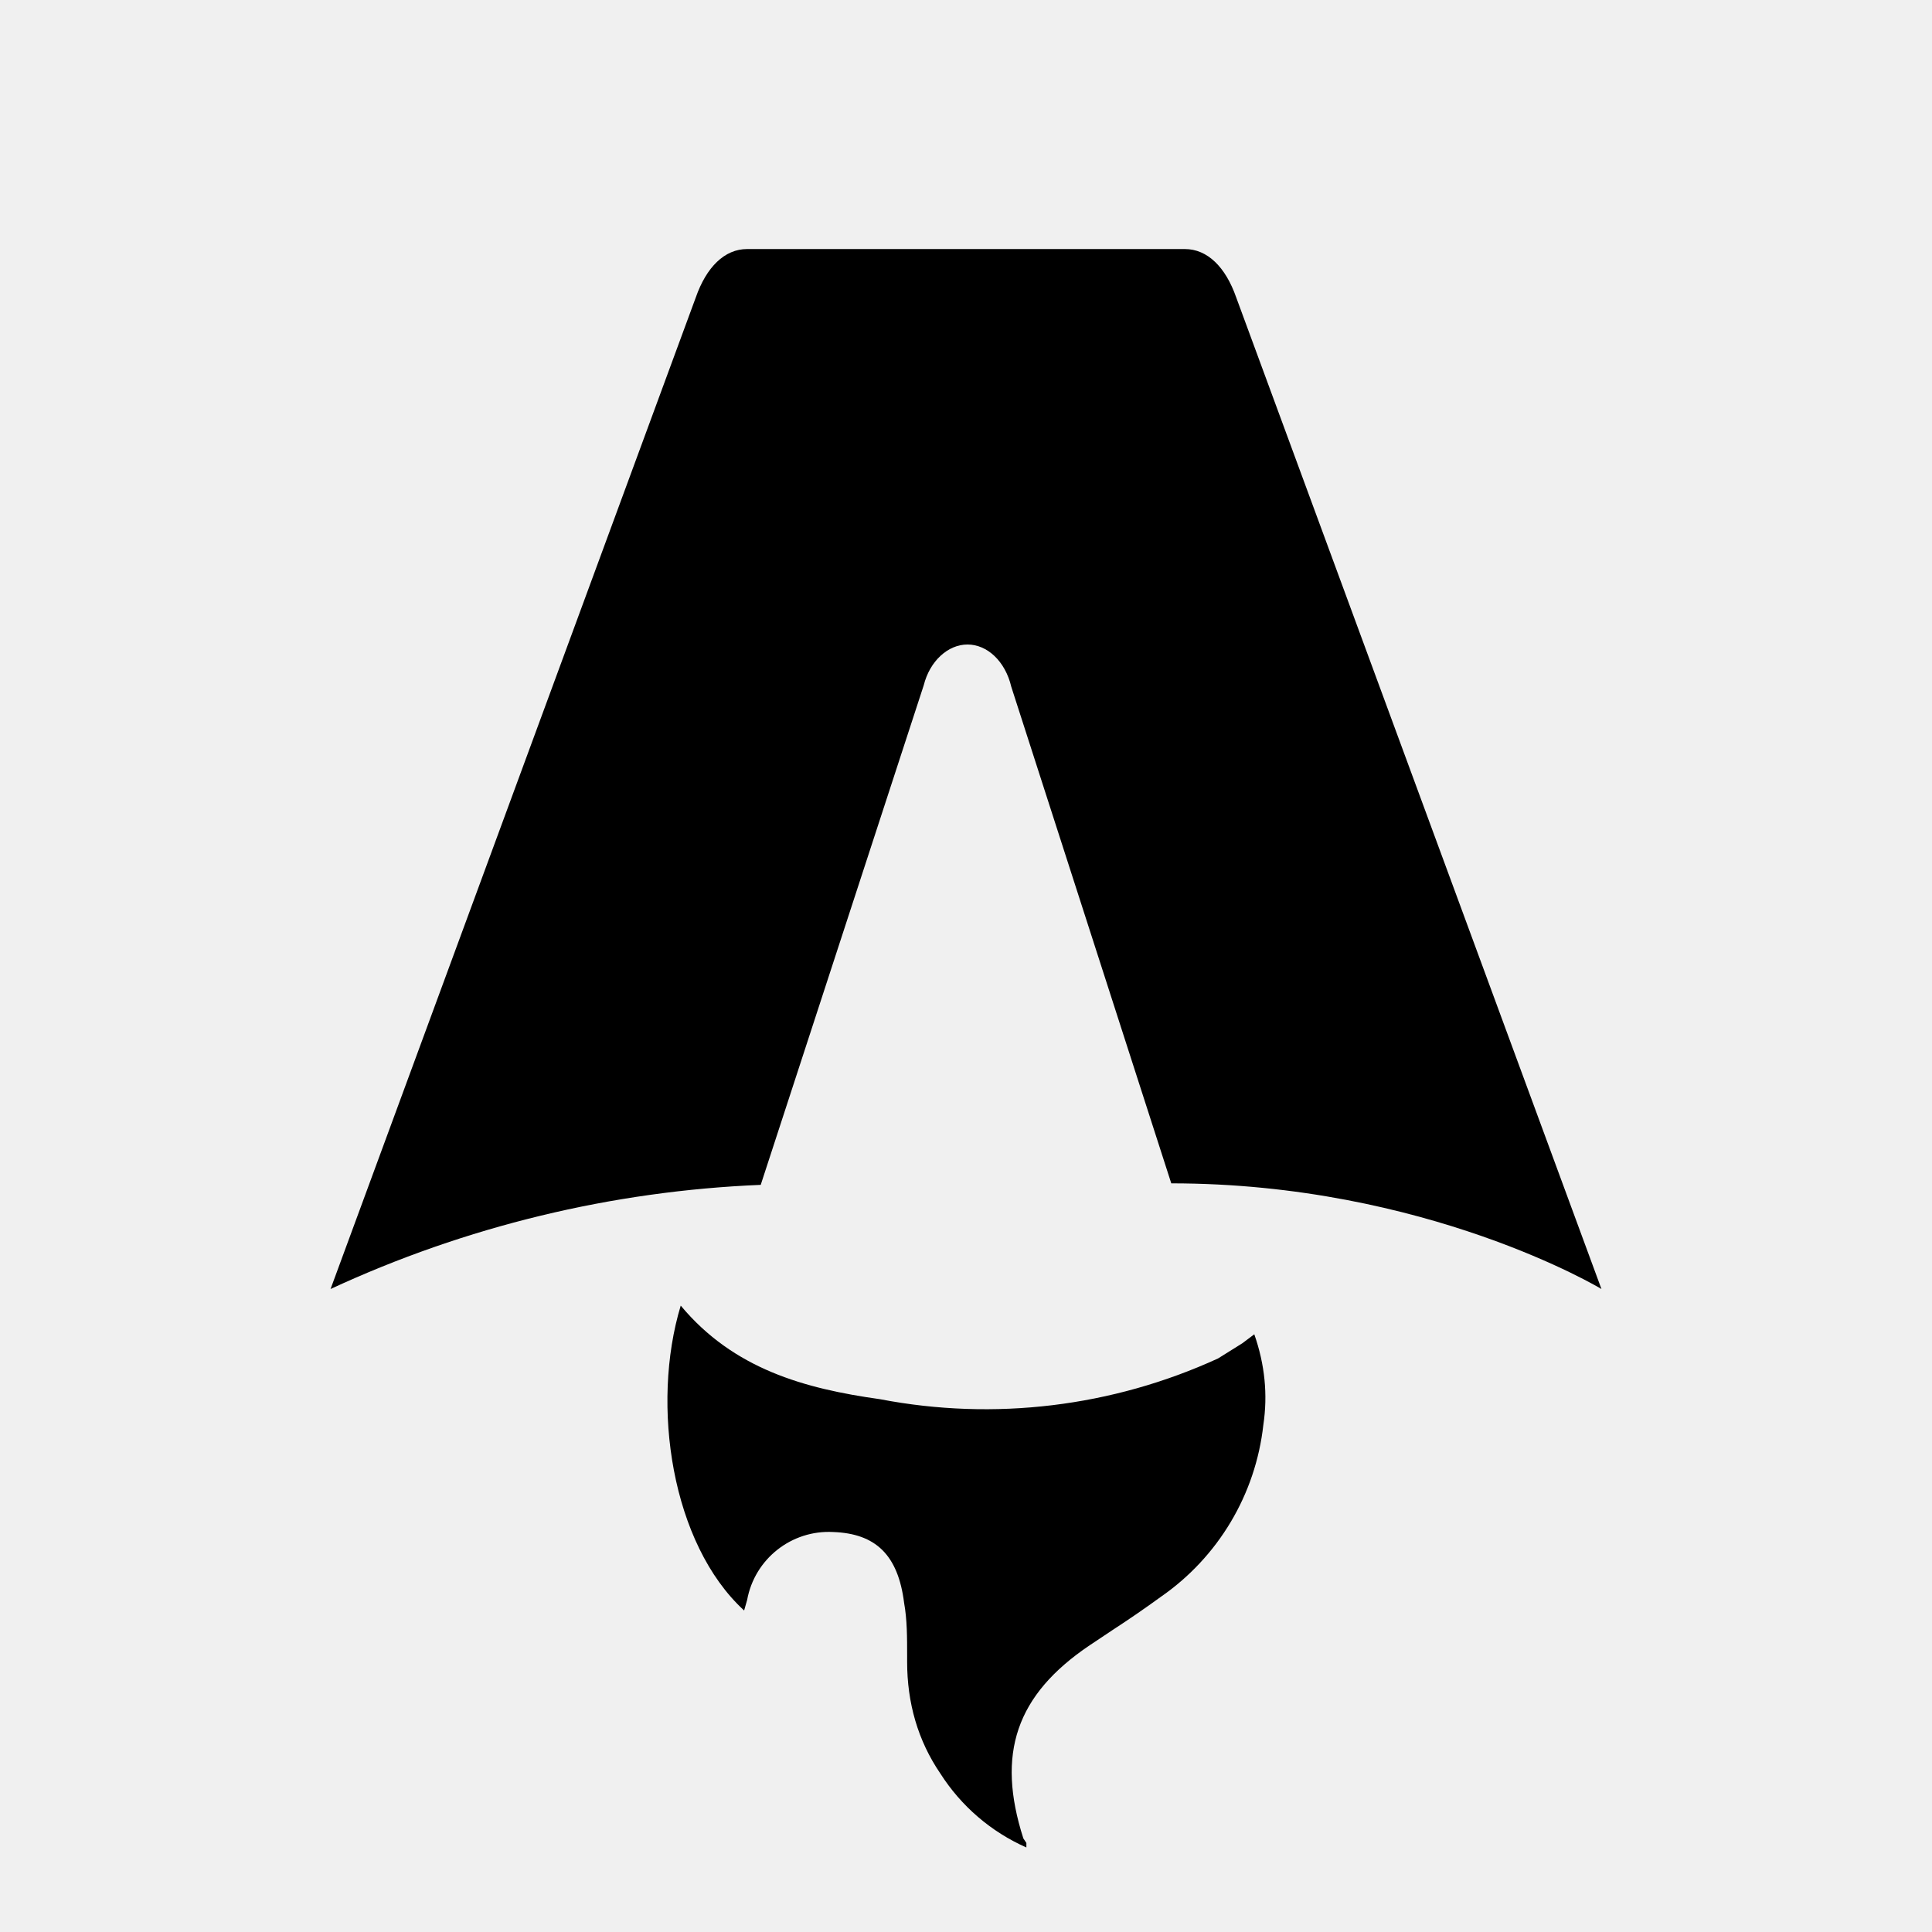
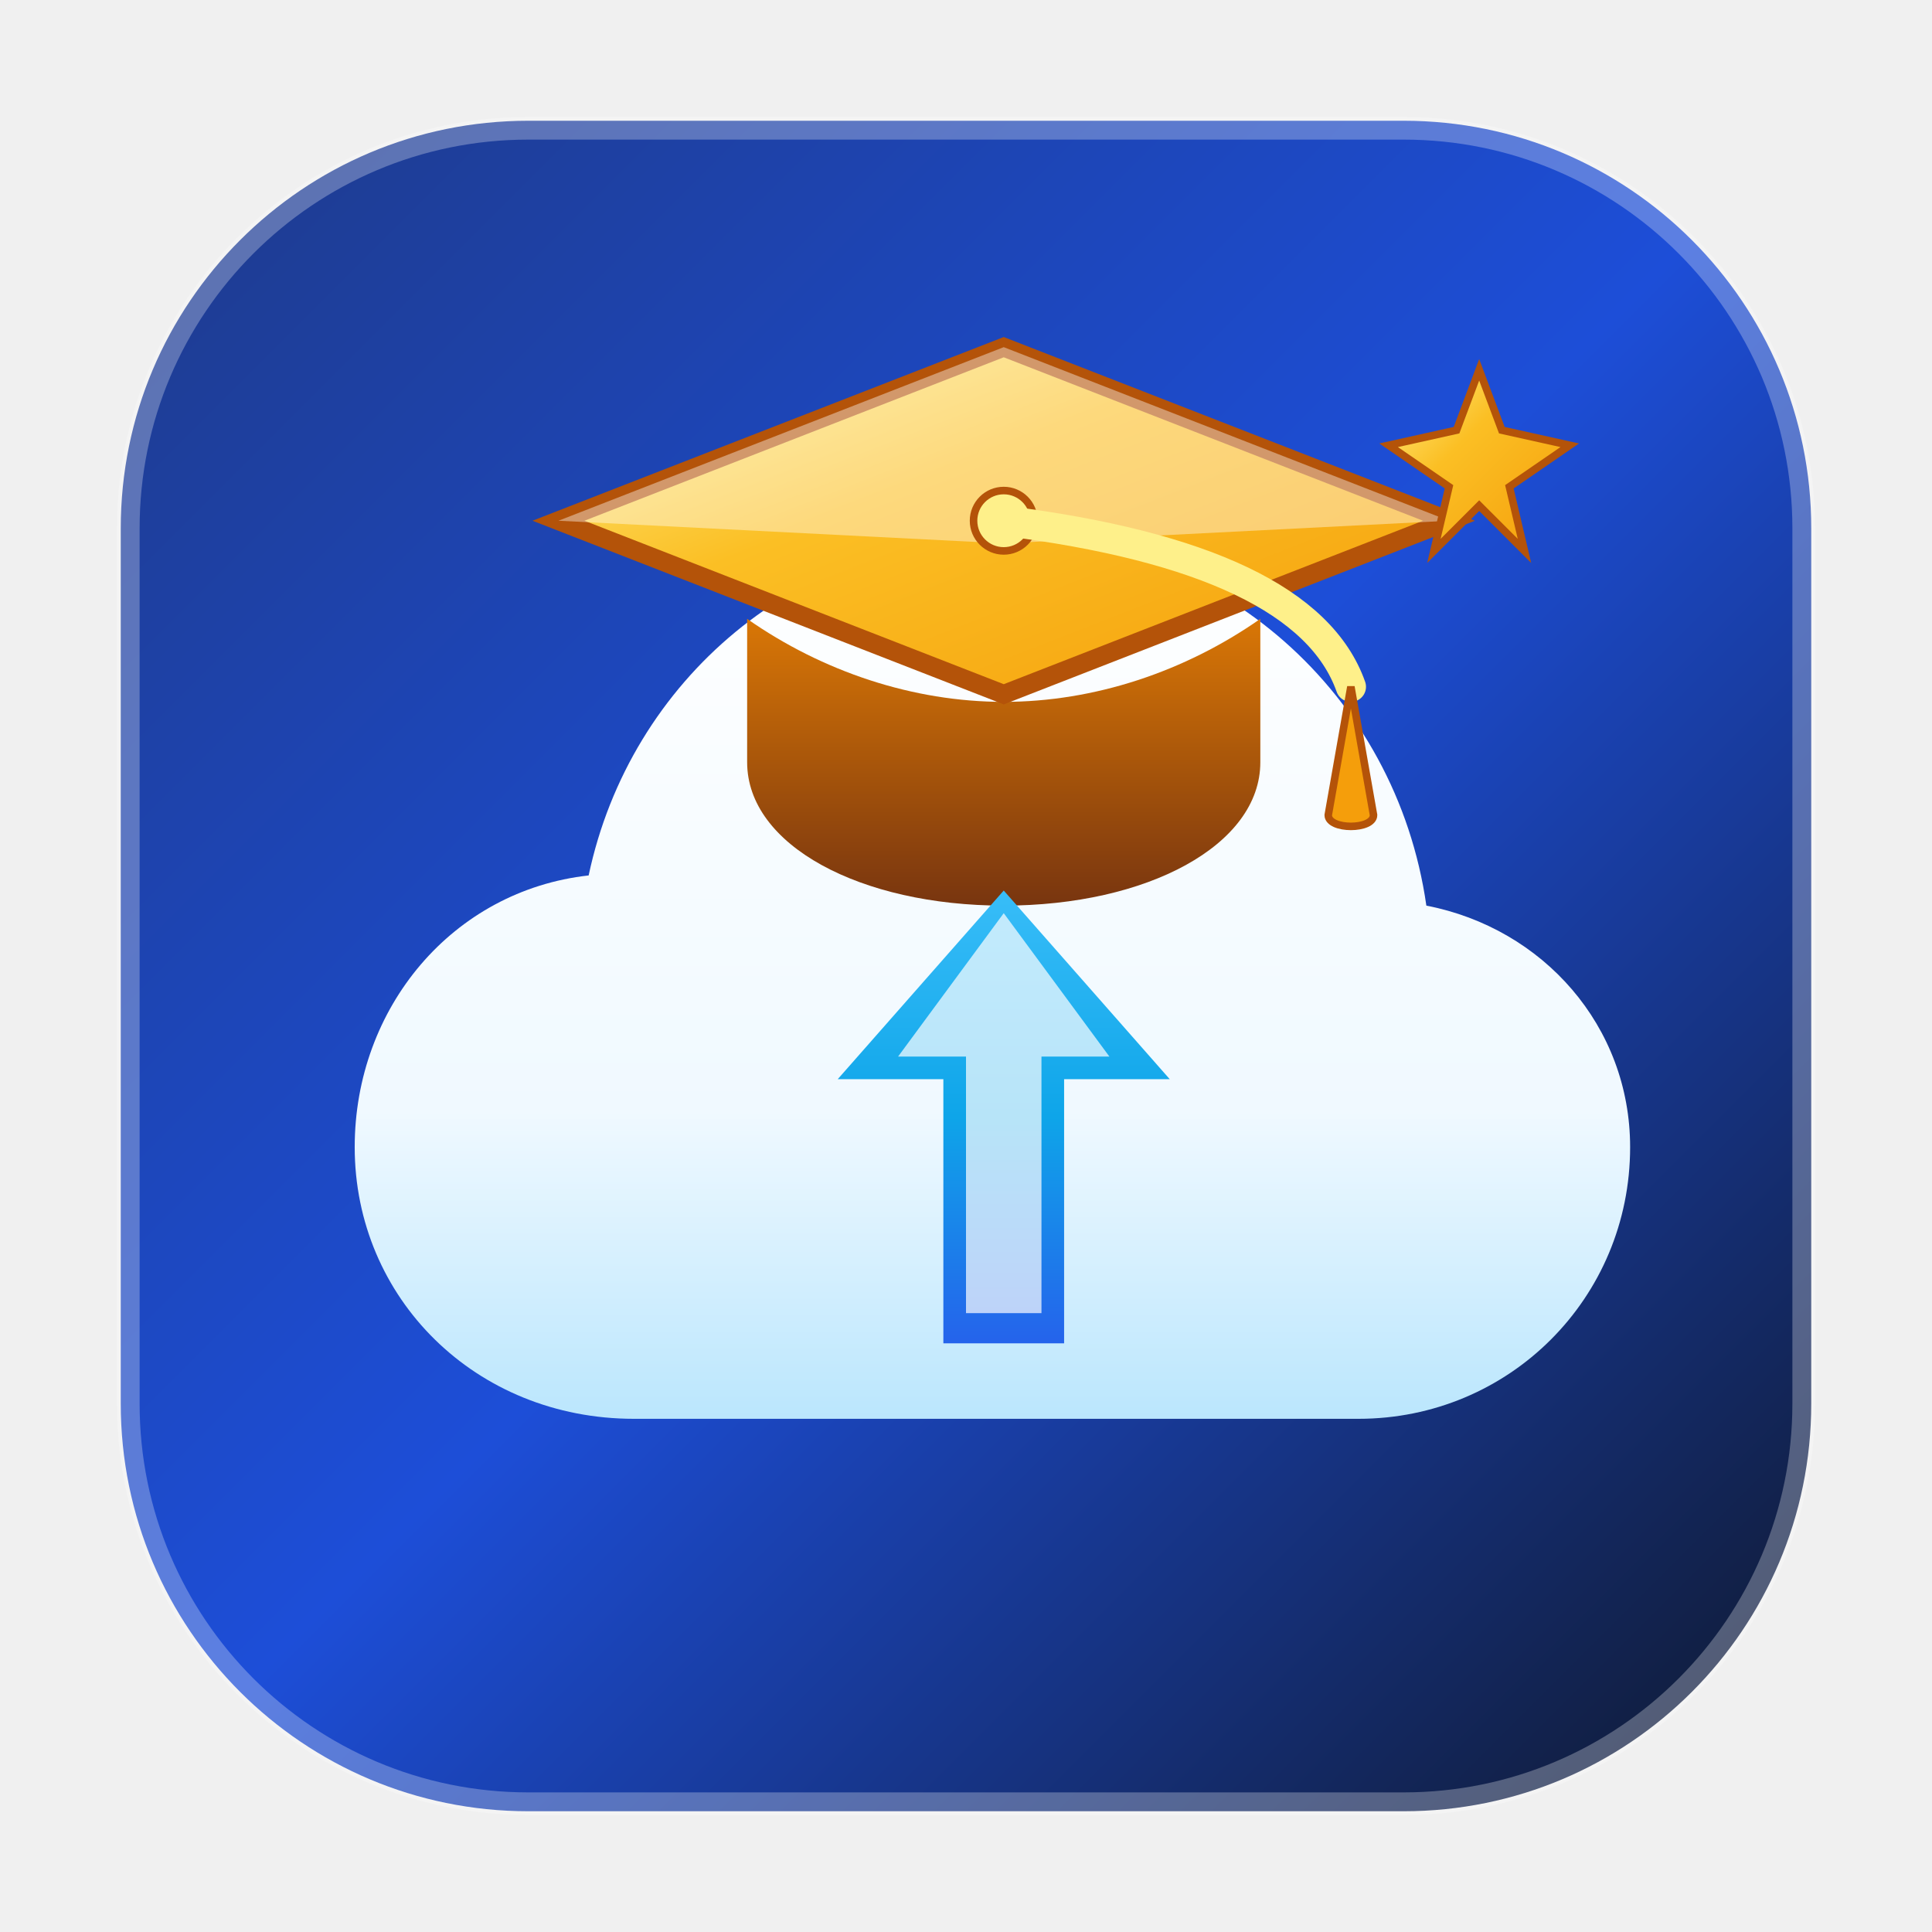
- <svg xmlns="http://www.w3.org/2000/svg" fill="none" viewBox="0 0 128 128">
-   <path d="M50.4 78.5a75.1 75.1 0 0 0-28.5 6.9l24.2-65.7c.7-2 1.9-3.2 3.4-3.2h29c1.5 0 2.7 1.2 3.4 3.2l24.2 65.7s-11.6-7-28.5-7L67 45.5c-.4-1.7-1.6-2.8-2.9-2.8-1.3 0-2.5 1.1-2.9 2.7L50.4 78.5Zm-1.1 28.2Zm-4.2-20.2c-2 6.6-.6 15.8 4.2 20.2a17.5 17.5 0 0 1 .2-.7 5.5 5.5 0 0 1 5.7-4.5c2.8.1 4.3 1.5 4.7 4.7.2 1.1.2 2.3.2 3.5v.4c0 2.7.7 5.2 2.2 7.4a13 13 0 0 0 5.7 4.9v-.3l-.2-.3c-1.8-5.6-.5-9.5 4.4-12.8l1.5-1a73 73 0 0 0 3.2-2.2 16 16 0 0 0 6.8-11.4c.3-2 .1-4-.6-6l-.8.6-1.6 1a37 37 0 0 1-22.4 2.7c-5-.7-9.7-2-13.2-6.2Z" />
-   <style>
-         path { fill: #000; }
-         @media (prefers-color-scheme: dark) {
-             path { fill: #FFF; }
-         }
-     </style>
+ <svg xmlns="http://www.w3.org/2000/svg" viewBox="0 0 512 512" fill="none">
+   <defs>
+     <linearGradient id="fav-base-grad" x1="0%" y1="0%" x2="100%" y2="100%">
+       <stop offset="0%" stop-color="#1E3A8A" />
+       <stop offset="50%" stop-color="#1D4ED8" />
+       <stop offset="100%" stop-color="#0F172A" />
+     </linearGradient>
+     <linearGradient id="fav-cloud-main" x1="0%" y1="0%" x2="0%" y2="100%">
+       <stop offset="0%" stop-color="#FFFFFF" />
+       <stop offset="65%" stop-color="#F0F9FF" />
+       <stop offset="100%" stop-color="#BAE6FD" />
+     </linearGradient>
+     <linearGradient id="fav-hat-gold" x1="0%" y1="0%" x2="100%" y2="100%">
+       <stop offset="0%" stop-color="#FEF08A" />
+       <stop offset="40%" stop-color="#FBBF24" />
+       <stop offset="100%" stop-color="#F59E0B" />
+     </linearGradient>
+     <linearGradient id="fav-hat-base" x1="0%" y1="0%" x2="0%" y2="100%">
+       <stop offset="0%" stop-color="#D97706" />
+       <stop offset="100%" stop-color="#78350F" />
+     </linearGradient>
+     <linearGradient id="fav-arrow-grad" x1="0%" y1="100%" x2="0%" y2="0%">
+       <stop offset="0%" stop-color="#2563EB" />
+       <stop offset="50%" stop-color="#0EA5E9" />
+       <stop offset="100%" stop-color="#38BDF8" />
+     </linearGradient>
+   </defs>
+   <rect x="32" y="32" width="448" height="448" rx="108" fill="url(#fav-base-grad)" />
+   <rect x="34" y="34" width="444" height="444" rx="106" stroke="rgba(255, 255, 255, 0.28)" stroke-width="6" />
+   <path d="M168 376 C126 376 94 344 94 304 C94 267 120 236 156 232 C167 180 212 142 266 142 C323 142 370 184 378 240 C409 246 432 272 432 304 C432 344 400 376 360 376 Z" fill="url(#fav-cloud-main)" />
+   <path d="M198 164 L198 202 C198 224 228 240 266 240 C304 240 334 224 334 202 L334 164 C314 178 290 186 266 186 C242 186 218 178 198 164 Z" fill="url(#fav-hat-base)" />
+   <polygon points="266,92 384,138 266,184 148,138" fill="url(#fav-hat-gold)" stroke="#B45309" stroke-width="5" />
+   <polygon points="266,92 384,138 266,144 148,138" fill="rgba(255, 255, 255, 0.4)" />
+   <circle cx="266" cy="138" r="8" fill="#FEF08A" stroke="#B45309" stroke-width="2" />
+   <path d="M266 138 Q 346 148 358 182" stroke="#FEF08A" stroke-width="8" stroke-linecap="round" fill="none" />
+   <path d="M358 182 L352 216 C352 220 364 220 364 216 L358 182 Z" fill="#F59E0B" stroke="#B45309" stroke-width="2" />
+   <g transform="translate(0, 16)">
+     <path d="M266 220 L310 270 L282 270 L282 340 L250 340 L250 270 L222 270 Z" fill="url(#fav-arrow-grad)" />
+     <path d="M266 226 L294 264 L276 264 L276 332 L256 332 L256 264 L238 264 Z" fill="#FFFFFF" opacity="0.7" />
+   </g>
+   <path d="M392 98 L398 114 L416 118 L400 129 L404 146 L392 134 L380 146 L384 129 L368 118 L386 114 Z" fill="url(#fav-hat-gold)" stroke="#B45309" stroke-width="2" />
</svg>
